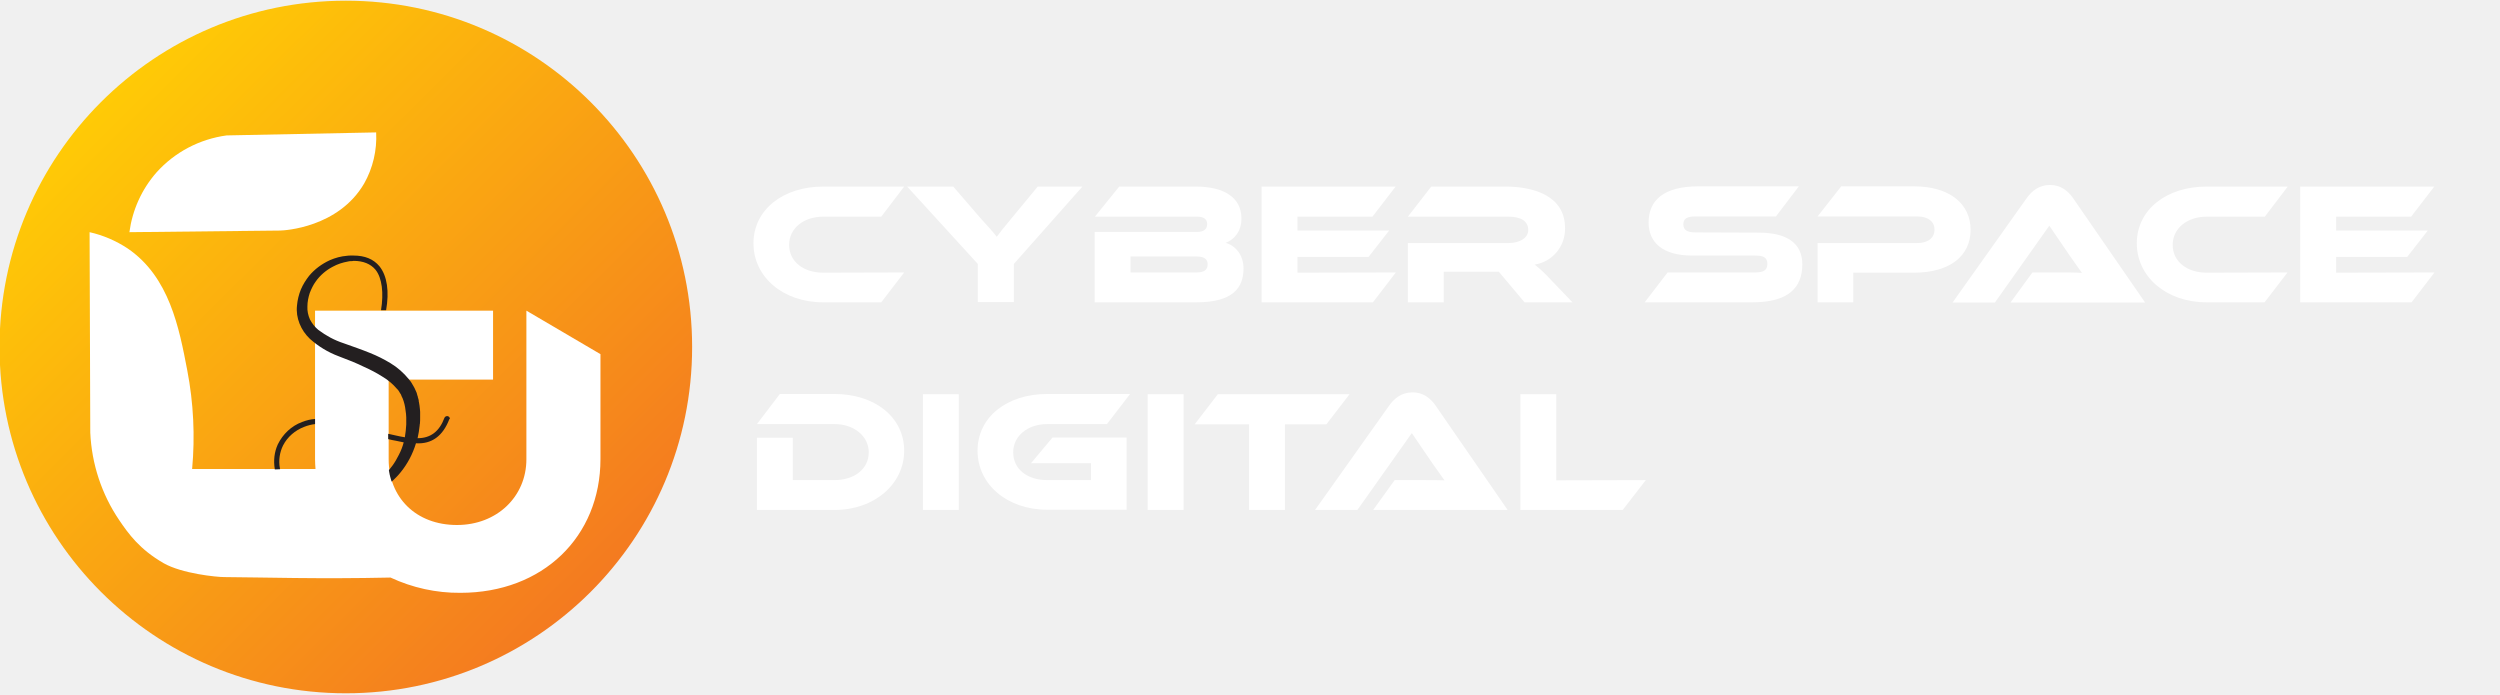
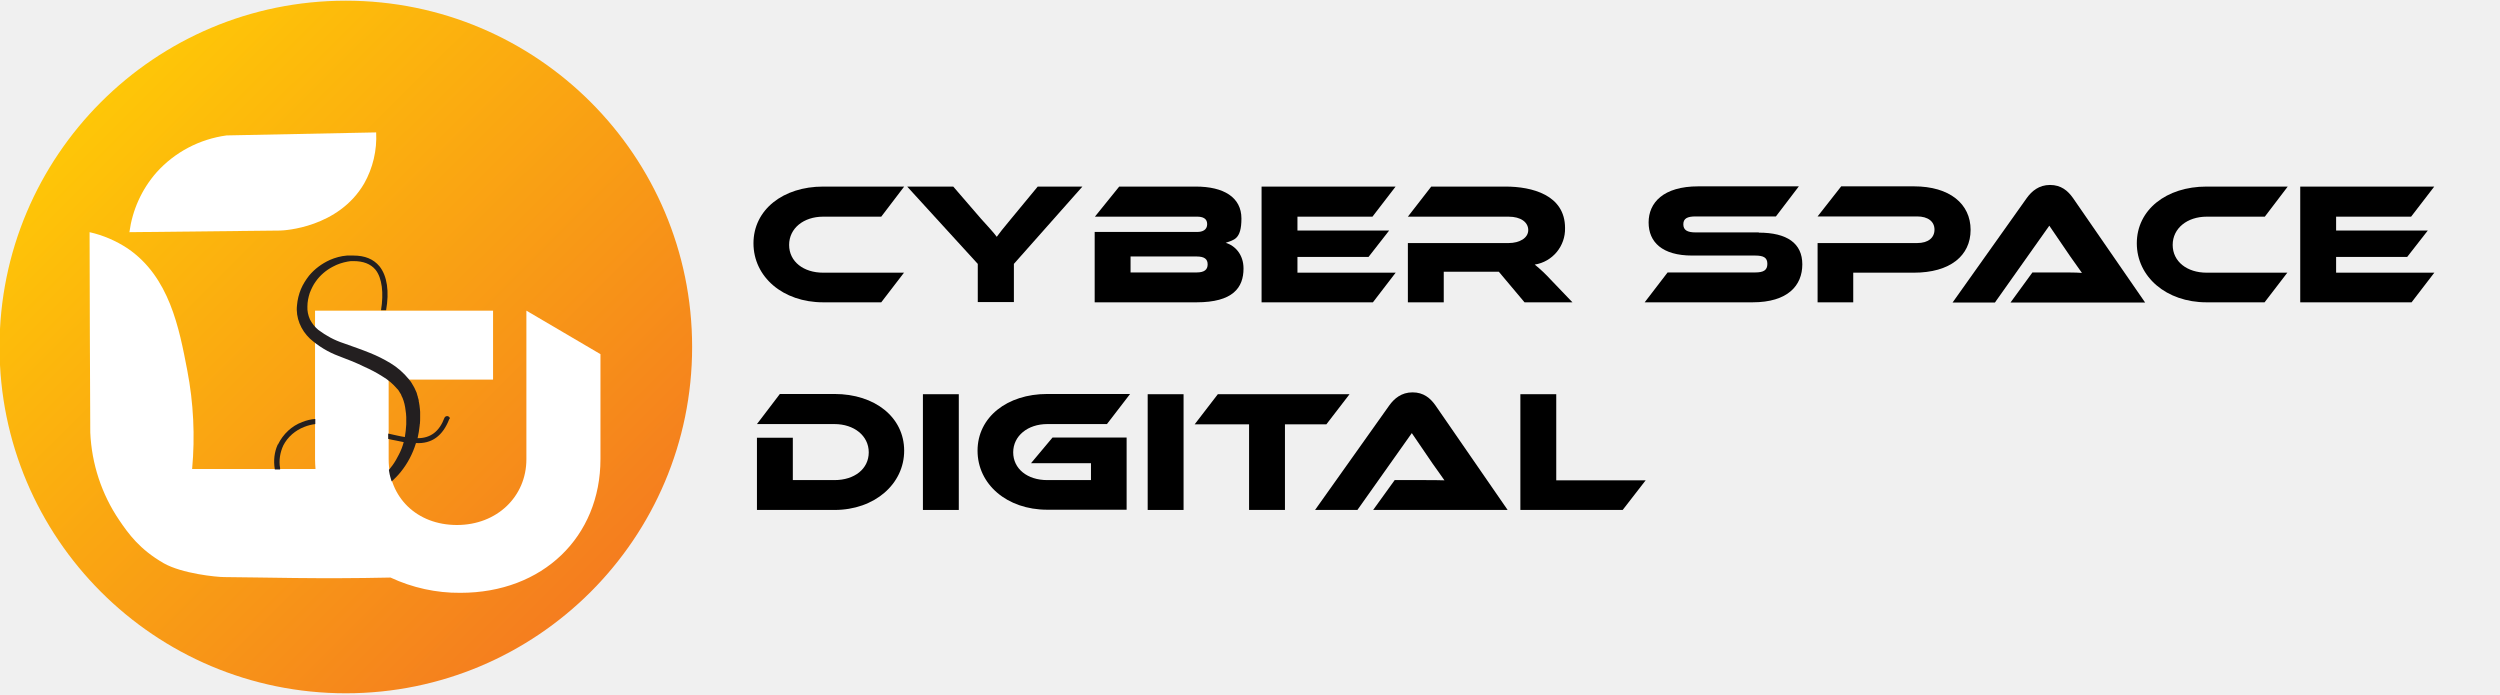
- <svg xmlns="http://www.w3.org/2000/svg" version="1.1" id="Navbar" x="0px" y="0px" viewBox="0 0 1080 300" style="enable-background:new 0 0 1080 300;" xml:space="preserve">
-   <style type="text/css">
- 	.st0{fill:#FFFFFF;}
- 	.st1{fill:url(#background_00000026147229535556004150000016099695420084870289_);}
- 	.st2{fill:#231F20;}
- </style>
-   <path class="st0" d="M390.6,117.7l-9.9,12.9h-25.1c-17.4,0-30.1-11-30.1-25.5s12.8-24.5,30.1-24.5h35l-9.9,13h-25.1  c-8.4,0-14.7,5-14.7,12.2s6.2,12,14.7,12L390.6,117.7z" />
-   <path class="st0" d="M467.6,80.6L438,114v16.5h-15.6V114l-30.5-33.4h19.9l12,13.9c1.6,1.8,5.8,6.3,6.8,7.8c1-1.4,2.7-3.6,6.3-7.9  l11.4-13.8H467.6z" />
-   <path class="st0" d="M537.2,116c0,8.3-4.6,14.6-20.3,14.6h-44v-30.4h44.3c2.2,0,4.3-0.8,4.3-3.4s-2.2-3.2-4.3-3.2h-44.2l10.5-13  h33.1c12,0,19.7,4.6,19.7,13.8c0,5.9-3.4,9.2-6.8,10.5C533.6,106.1,537.2,110,537.2,116z M488.4,110.8v6.9h28.5  c3.4,0,4.8-1.2,4.8-3.5c0-2.2-1.4-3.4-4.8-3.4H488.4z" />
-   <path class="st0" d="M603,117.7l-9.9,12.9h-48.1v-50h57.9l-10,13h-32.4v6h39.6l-8.9,11.4h-30.7v6.8L603,117.7z" />
-   <path class="st0" d="M679.3,130.6h-20.7l-11.1-13.2h-23.8v13.2h-15.5V105h43.5c4.8,0,8.5-2.2,8.5-5.6c0-3.9-3.2-5.8-8.5-5.8h-43.5  l10.1-13h32.1c11.4,0,25.7,3.6,25.7,17.9c0.2,7.8-5.4,14.6-13.1,15.8c2.5,2,4.8,4.2,7,6.6L679.3,130.6z" />
-   <path class="st0" d="M759.8,100.5c12.2,0,18.8,4.6,18.8,13.7c0,10.2-6.2,16.4-21.5,16.4h-46.6l9.9-12.9h37.8c3.7,0,5.3-1,5.3-3.7  s-1.6-3.6-5.3-3.6h-27.2c-12.9,0-18.8-5.8-18.8-14.3c0-9.4,6.3-15.6,21.5-15.6h43.4l-9.9,13h-34.7c-3.6,0-5.3,0.9-5.3,3.4  s1.7,3.5,5.3,3.5L759.8,100.5z" />
-   <path class="st0" d="M826.8,117.8h-26.2v12.8h-15.4V105h43c4.8,0,7.5-2.3,7.5-5.8s-2.8-5.7-7.5-5.7h-43l10.2-13h31.4  c15.5,0,24.5,7.6,24.5,18.8S842.4,117.8,826.8,117.8z" />
-   <path class="st0" d="M868.6,130.6l9.4-12.9h12.5c3,0,6.5,0,8.9,0.2c-1.3-1.8-3.4-4.8-5.1-7.2l-9-13.2l-23.5,33.2h-18.3l32.1-45.2  c2.1-2.9,5.2-5.6,10-5.6c4.6,0,7.7,2.5,9.9,5.6l31.2,45.2H868.6z" />
-   <path class="st0" d="M988.2,117.7l-9.9,12.9h-25.1c-17.3,0-30.1-11-30.1-25.5s12.8-24.5,30.1-24.5h35.1l-9.9,13h-25.1  c-8.4,0-14.7,5-14.7,12.2s6.2,12,14.7,12L988.2,117.7z" />
-   <path class="st0" d="M1051.7,117.7l-9.9,12.9h-48.1v-50h57.9l-10,13h-32.4v6h39.6l-8.9,11.4h-30.7v6.8L1051.7,117.7z" />
-   <path class="st0" d="M360.5,220.3H327v-31.2h15.5v18.3h18c8.6,0,14.8-4.8,14.8-12c0-7-6.4-12.2-14.8-12.2H327l9.9-13h23.6  c17.5,0,30.1,10.1,30.1,24.5S377.8,220.3,360.5,220.3z" />
-   <path class="st0" d="M414.2,220.3h-15.5v-50h15.5L414.2,220.3z" />
-   <path class="st0" d="M454.7,189h32v31.2h-34.3c-17.4,0-30.1-11-30.1-25.5c0-14.6,12.8-24.5,30.1-24.5h35.8l-10,13h-25.8  c-8.4,0-14.7,5.1-14.7,12.2c0,7.3,6.1,12,14.7,12h18.9v-7.3h-25.9L454.7,189z" />
-   <path class="st0" d="M511.3,220.3h-15.5v-50h15.5V220.3z" />
-   <path class="st0" d="M583,170.3l-10,13h-17.9v37h-15.5v-37h-23.5l10-13H583z" />
-   <path class="st0" d="M593.2,220.3l9.3-12.9h12.6c3,0,6.5,0,8.9,0.1c-1.3-1.8-3.4-4.9-5.1-7.2l-9-13.2l-23.5,33.2h-18.3l32.1-45.2  c2.1-2.9,5.2-5.6,10-5.6c4.6,0,7.7,2.5,9.9,5.6l31.2,45.2H593.2z" />
-   <path class="st0" d="M711,207.4l-10,12.9h-44.2v-50h15.5v37.2L711,207.4z" />
-   <linearGradient id="background_00000073696402058635551870000012764060242285980067_" gradientUnits="userSpaceOnUse" x1="4.348" y1="296.568" x2="293.478" y2="6.448" gradientTransform="matrix(1 0 0 -1 0 301)">
-     <stop offset="0.14" style="stop-color:#FFCA06" />
-     <stop offset="0.87" style="stop-color:#F47A20" />
-   </linearGradient>
-   <circle id="background" style="fill:url(#background_00000073696402058635551870000012764060242285980067_);" cx="149.4" cy="149.9" r="149.6" />
-   <path class="st0" d="M227.4,134.2v64.2c0,16.1-12.7,28.4-30,28.4c-17.7,0-29.5-11.9-29.5-28.4V164H213v-29.8h-76.9v64.2  c0,1.4,0.1,2.8,0.2,4.2L83,202.6c1.3-14.2,0.6-28.6-2.1-42.6c-3.5-18.3-7.7-40.4-25.8-52.7c-5-3.3-10.6-5.7-16.4-7  c0.1,28.8,0.2,57.7,0.3,86.6c0.6,13.5,4.9,26.6,12.5,37.8c4,5.9,8.8,12.6,19.2,18.6c7.9,4.5,22.8,6,26.2,6  c16.6,0.1,40.7,0.9,71.8,0.2c9.4,4.4,19.8,6.7,30.2,6.6c35.6,0,60.5-24.2,60.5-57.8v-45.3L227.4,134.2z" />
-   <path class="st0" d="M157.3,79.3c3.8-6.7,5.6-14.4,5.2-22.1l-64.6,1.3c-11.7,1.6-22.4,7.2-30.3,16c-6.4,7.3-10.4,16.2-11.7,25.8  l65-0.7C122.9,99.6,146.2,98.3,157.3,79.3z" />
-   <path class="st2" d="M120,192c-1.5,3.3-1.9,7-1.3,10.6c0,0.1,0,0.1,0,0.2l2.3-0.1c0-0.1-0.1-0.3-0.1-0.5c-0.6-3.3-0.1-6.8,1.4-9.8  c1.9-3.7,5.2-6.5,9.1-8c1.5-0.6,3.1-1,4.7-1.2V181c-1.9,0.1-3.8,0.6-5.6,1.3C125.9,184,122.2,187.5,120,192z" />
-   <path class="st2" d="M194.2,180.4c-0.1-0.3-0.4-0.5-0.7-0.6c-0.3-0.1-0.6-0.1-0.9,0.1c-0.3,0.1-0.5,0.4-0.6,0.6  c-2.2,5.9-6,8.8-11.6,8.8c0.4-1.8,0.7-3.6,0.9-5.5c0-0.2,0-0.5,0.1-0.7c0.1-0.9,0.1-1.9,0.1-2.8v-1.8c0-0.2,0-0.4,0-0.6  c0-0.4-0.1-0.8-0.1-1.2c-0.1-1-0.2-1.9-0.4-2.9c-0.1-0.2-0.1-0.4-0.1-0.7c-0.1-0.4-0.1-0.8-0.3-1.2c-0.1-0.2-0.1-0.4-0.1-0.5  c-0.1-0.2-0.1-0.4-0.2-0.6c-0.1-0.4-0.2-0.7-0.3-1.1c-0.1-0.3-0.3-0.6-0.4-0.9c-0.3-0.8-0.7-1.5-1.1-2.2c-0.3-0.5-0.6-1-0.9-1.5  c-0.2-0.3-0.4-0.6-0.7-0.9c-0.1-0.1-0.2-0.3-0.3-0.4c-2.2-2.7-4.9-5.1-7.9-6.9c-2.8-1.7-5.8-3.2-8.8-4.4c-1.7-0.7-3.6-1.4-5.5-2.1  l-5.9-2.1c-4-1.3-7.7-3.3-11-5.8c-1.5-1.2-2.7-2.8-3.6-4.5c-0.8-1.8-1.2-3.7-1.1-5.6c0-2,0.4-3.9,1-5.8c0.7-1.8,1.5-3.5,2.6-5  c1.9-2.7,4.5-4.9,7.4-6.4c2-1.1,4.2-1.8,6.4-2.2c0.4-0.1,0.9-0.2,1.4-0.2h0.5l0.7-0.1c4.1,0,7.3,1.3,9.4,3.8  c2.9,3.6,3.6,10.2,2.4,17.5h2.2c1.4-8,0.5-14.8-2.9-19c-2.6-3.1-6.3-4.6-11.2-4.6h-0.7c-0.2,0-0.4,0-0.6,0c-0.5,0-1,0-1.5,0.1  c-2.6,0.2-5.1,0.9-7.4,1.9c-3.5,1.6-6.6,3.9-9,6.8c-1.4,1.8-2.6,3.7-3.5,5.8c-0.9,2.2-1.5,4.6-1.7,7c-0.3,2.6,0.1,5.3,1.1,7.8  c1,2.5,2.5,4.7,4.5,6.6c3.6,3.2,7.8,5.8,12.4,7.5l2.3,0.9l3.6,1.4c1.8,0.8,3.6,1.5,5.1,2.3c2.7,1.2,5.4,2.6,7.9,4.2  c2.4,1.4,4.5,3.2,6.3,5.3l0.3,0.3c0.2,0.2,0.3,0.4,0.4,0.5l0.6,1c0.3,0.4,0.6,0.9,0.7,1.4c0.1,0.3,0.3,0.5,0.4,0.8  c0.7,1.7,1.1,3.5,1.3,5.3c0.1,0.5,0.1,1,0.2,1.5s0,1,0.1,1.5c0,0.8,0,1.6,0,2.4c0,0.2,0,0.5,0,0.7c-0.1,1.8-0.3,3.7-0.6,5.5  c-1.2-0.2-2.4-0.4-3.6-0.7s-2.4-0.5-3.6-0.8v2.3c1.1,0.3,2.2,0.5,3.3,0.7s2.3,0.5,3.4,0.7c-0.5,1.9-1.2,3.7-2.1,5.4  c-0.8,1.6-1.7,3.2-2.8,4.7c-0.6,0.8-1.1,1.4-1.5,1.9c0.2,1.3,0.4,2.5,0.8,3.7c0.1,0.4,0.3,0.9,0.4,1.3c1.4-1.3,2.7-2.6,3.9-4.1  c3-3.7,5.2-7.9,6.6-12.5c6.8,0.4,11.6-3.1,14.4-10.4C194.4,181,194.4,180.7,194.2,180.4z" />
+ <svg xmlns="http://www.w3.org/2000/svg" id="Navbar" version="1.1" viewBox="0 0 1080 300">
+   <defs>
+     <style>
+       .st0 {
+         fill: #231f20;
+       }
+ 
+       .st1 {
+         fill: url(#linear-gradient);
+       }
+ 
+       .st2 {
+         fill: #fff;
+       }
+     </style>
+     <linearGradient id="linear-gradient" x1="4.4" y1="5751.4" x2="293.5" y2="6041.5" gradientTransform="translate(0 -5747)" gradientUnits="userSpaceOnUse">
+       <stop offset=".1" stop-color="#ffca06" />
+       <stop offset=".9" stop-color="#f47a20" />
+     </linearGradient>
+   </defs>
+   <path d="M390.6,117.7l-9.9,12.9h-25.1c-17.4,0-30.1-11-30.1-25.5s12.8-24.5,30.1-24.5h35l-9.9,13h-25.1c-8.4,0-14.7,5-14.7,12.2s6.2,12,14.7,12h35Z" />
+   <path d="M467.6,80.6l-29.6,33.4v16.5h-15.6v-16.5l-30.5-33.4h19.9l12,13.9c1.6,1.8,5.8,6.3,6.8,7.8,1-1.4,2.7-3.6,6.3-7.9l11.4-13.8h19.3Z" />
+   <path d="M537.2,116c0,8.3-4.6,14.6-20.3,14.6h-44v-30.4h44.3c2.2,0,4.3-.8,4.3-3.4s-2.2-3.2-4.3-3.2h-44.2l10.5-13h33.1c12,0,19.7,4.6,19.7,13.8s-3.4,9.2-6.8,10.5c4.1,1.2,7.7,5.1,7.7,11.1ZM488.4,110.8v6.9h28.5c3.4,0,4.8-1.2,4.8-3.5s-1.4-3.4-4.8-3.4h-28.5Z" />
+   <path d="M603,117.7l-9.9,12.9h-48.1v-50h57.9l-10,13h-32.4v6h39.6l-8.9,11.4h-30.7v6.8h42.5Z" />
+   <path d="M679.3,130.6h-20.7l-11.1-13.2h-23.8v13.2h-15.5v-25.6h43.5c4.8,0,8.5-2.2,8.5-5.6s-3.2-5.8-8.5-5.8h-43.5l10.1-13h32.1c11.4,0,25.7,3.6,25.7,17.9.2,7.8-5.4,14.6-13.1,15.8,2.5,2,4.8,4.2,7,6.6l9.3,9.7Z" />
+   <path d="M759.8,100.5c12.2,0,18.8,4.6,18.8,13.7s-6.2,16.4-21.5,16.4h-46.6l9.9-12.9h37.8c3.7,0,5.3-1,5.3-3.7s-1.6-3.6-5.3-3.6h-27.2c-12.9,0-18.8-5.8-18.8-14.3s6.3-15.6,21.5-15.6h43.4l-9.9,13h-34.7c-3.6,0-5.3.9-5.3,3.4s1.7,3.5,5.3,3.5h27.3Z" />
+   <path d="M826.8,117.8h-26.2v12.8h-15.4v-25.6h43c4.8,0,7.5-2.3,7.5-5.8s-2.8-5.7-7.5-5.7h-43l10.2-13h31.4c15.5,0,24.5,7.6,24.5,18.8s-8.9,18.5-24.5,18.5Z" />
+   <path d="M868.6,130.6l9.4-12.9h12.5c3,0,6.5,0,8.9.2-1.3-1.8-3.4-4.8-5.1-7.2l-9-13.2-23.5,33.2h-18.3l32.1-45.2c2.1-2.9,5.2-5.6,10-5.6s7.7,2.5,9.9,5.6l31.2,45.2h-58.1Z" />
+   <path d="M988.2,117.7l-9.9,12.9h-25.1c-17.3,0-30.1-11-30.1-25.5s12.8-24.5,30.1-24.5h35.1l-9.9,13h-25.1c-8.4,0-14.7,5-14.7,12.2s6.2,12,14.7,12h34.9Z" />
+   <path d="M1051.7,117.7l-9.9,12.9h-48.1v-50h57.9l-10,13h-32.4v6h39.6l-8.9,11.4h-30.7v6.8h42.5Z" />
+   <path d="M360.5,220.3h-33.5v-31.2h15.5v18.3h18c8.6,0,14.8-4.8,14.8-12s-6.4-12.2-14.8-12.2h-33.5l9.9-13h23.6c17.5,0,30.1,10.1,30.1,24.5s-12.8,25.6-30.1,25.6Z" />
+   <path d="M414.2,220.3h-15.5v-50h15.5v50Z" />
+   <path d="M454.7,189h32v31.2h-34.3c-17.4,0-30.1-11-30.1-25.5s12.8-24.5,30.1-24.5h35.8l-10,13h-25.8c-8.4,0-14.7,5.1-14.7,12.2s6.1,12,14.7,12h18.9v-7.3h-25.9l9.3-11.1Z" />
+   <path d="M511.3,220.3h-15.5v-50h15.5v50Z" />
+   <path d="M583,170.3l-10,13h-17.9v37h-15.5v-37h-23.5l10-13h56.9Z" />
+   <path d="M593.2,220.3l9.3-12.9h12.6c3,0,6.5,0,8.9.1-1.3-1.8-3.4-4.9-5.1-7.2l-9-13.2-23.5,33.2h-18.3l32.1-45.2c2.1-2.9,5.2-5.6,10-5.6s7.7,2.5,9.9,5.6l31.2,45.2h-58.1Z" />
+   <path d="M711,207.4l-10,12.9h-44.2v-50h15.5v37.2h38.7Z" />
+   <circle id="background" class="st1" cx="149.4" cy="149.9" r="149.6" />
+   <path class="st2" d="M227.4,134.2v64.2c0,16.1-12.7,28.4-30,28.4s-29.5-11.9-29.5-28.4v-34.4h45.1v-29.8h-76.9v64.2c0,1.4.1,2.8.2,4.2h-53.3c1.3-14.2.6-28.6-2.1-42.6-3.5-18.3-7.7-40.4-25.8-52.7-5-3.3-10.6-5.7-16.4-7,0,28.8.2,57.7.3,86.6.6,13.5,4.9,26.6,12.5,37.8,4,5.9,8.8,12.6,19.2,18.6,7.9,4.5,22.8,6,26.2,6,16.6.1,40.7.9,71.8.2,9.4,4.4,19.8,6.7,30.2,6.6,35.6,0,60.5-24.2,60.5-57.8v-45.3l-32-18.8Z" />
+   <path class="st2" d="M157.3,79.3c3.8-6.7,5.6-14.4,5.2-22.1l-64.6,1.3c-11.7,1.6-22.4,7.2-30.3,16-6.4,7.3-10.4,16.2-11.7,25.8l65-.7c2,0,25.3-1.3,36.4-20.3Z" />
+   <path class="st0" d="M120,192c-1.5,3.3-1.9,7-1.3,10.6v.2h2.3c0-.2,0-.4,0-.6-.6-3.3,0-6.8,1.4-9.8,1.9-3.7,5.2-6.5,9.1-8,1.5-.6,3.1-1,4.7-1.2v-2.2c-1.9.1-3.8.6-5.6,1.3-4.6,1.7-8.3,5.2-10.5,9.7Z" />
+   <path class="st0" d="M194.2,180.4c-.1-.3-.4-.5-.7-.6s-.6-.1-.9.1c-.3.1-.5.4-.6.6-2.2,5.9-6,8.8-11.6,8.8.4-1.8.7-3.6.9-5.5,0-.2,0-.5.1-.7.1-.9.1-1.9.1-2.8v-2.4c0-.4-.1-.8-.1-1.2-.1-1-.2-1.9-.4-2.9-.1-.2-.1-.4-.1-.7-.1-.4-.1-.8-.3-1.2-.1-.2-.1-.4-.1-.5-.1-.2-.1-.4-.2-.6-.1-.4-.2-.7-.3-1.1-.1-.3-.3-.6-.4-.9-.3-.8-.7-1.5-1.1-2.2-.3-.5-.6-1-.9-1.5-.2-.3-.4-.6-.7-.9-.1-.1-.2-.3-.3-.4-2.2-2.7-4.9-5.1-7.9-6.9-2.8-1.7-5.8-3.2-8.8-4.4-1.7-.7-3.6-1.4-5.5-2.1l-5.9-2.1c-4-1.3-7.7-3.3-11-5.8-1.5-1.2-2.7-2.8-3.6-4.5-.8-1.8-1.2-3.7-1.1-5.6,0-2,.4-3.9,1-5.8.7-1.8,1.5-3.5,2.6-5,1.9-2.7,4.5-4.9,7.4-6.4,2-1.1,4.2-1.8,6.4-2.2.4,0,.9-.2,1.4-.2h1.2c4.1,0,7.3,1.2,9.4,3.7,2.9,3.6,3.6,10.2,2.4,17.5h2.2c1.4-8,.5-14.8-2.9-19-2.6-3.1-6.3-4.6-11.2-4.6h-1.3c-.5,0-1,0-1.5,0-2.6.2-5.1.9-7.4,1.9-3.5,1.6-6.6,3.9-9,6.8-1.4,1.8-2.6,3.7-3.5,5.8-.9,2.2-1.5,4.6-1.7,7-.3,2.6.1,5.3,1.1,7.8s2.5,4.7,4.5,6.6c3.6,3.2,7.8,5.8,12.4,7.5l2.3.9,3.6,1.4c1.8.8,3.6,1.5,5.1,2.3,2.7,1.2,5.4,2.6,7.9,4.2,2.4,1.4,4.5,3.2,6.3,5.3l.3.3c.2.2.3.4.4.5l.6,1c.3.4.6.9.7,1.4.1.3.3.5.4.8.7,1.7,1.1,3.5,1.3,5.3.1.5.1,1,.2,1.5s0,1,.1,1.5v3.1c-.1,1.8-.3,3.7-.6,5.5-1.2-.2-2.4-.4-3.6-.7s-2.4-.5-3.6-.8v2.3c1.1.3,2.2.5,3.3.7s2.3.5,3.4.7c-.5,1.9-1.2,3.7-2.1,5.4-.8,1.6-1.7,3.2-2.8,4.7-.6.8-1.1,1.4-1.5,1.9.2,1.3.4,2.5.8,3.7.1.4.3.9.4,1.3,1.4-1.3,2.7-2.6,3.9-4.1,3-3.7,5.2-7.9,6.6-12.5,6.8.4,11.6-3.1,14.4-10.4.3-.1.3-.4.1-.7Z" />
</svg>
